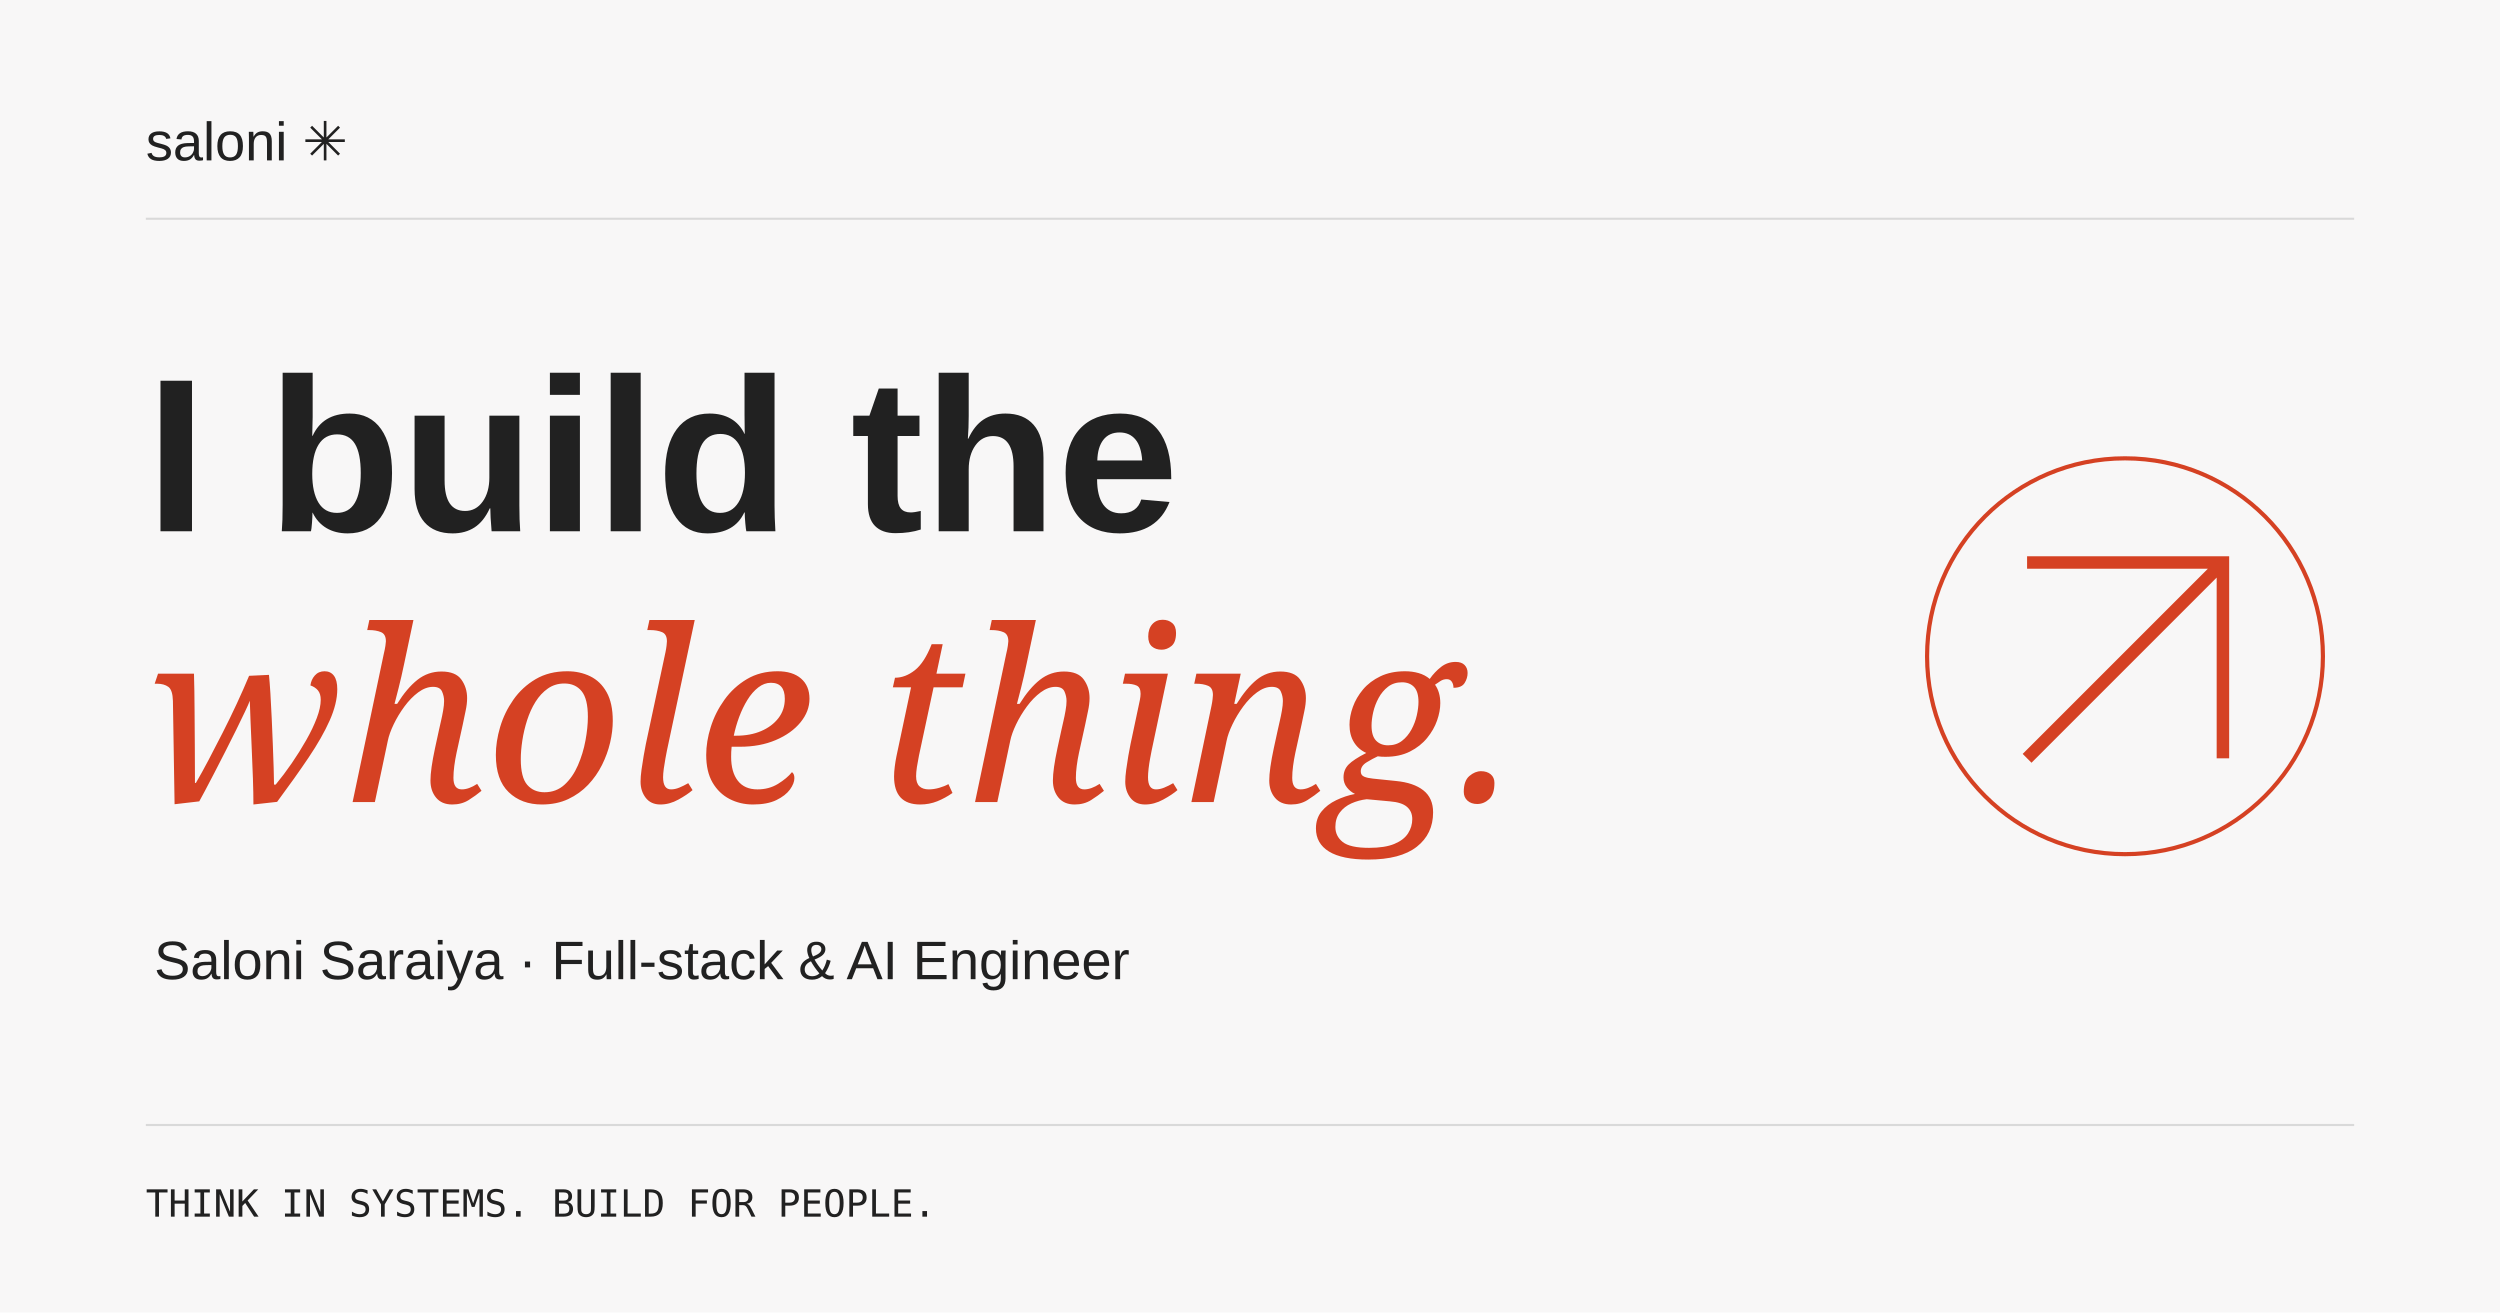
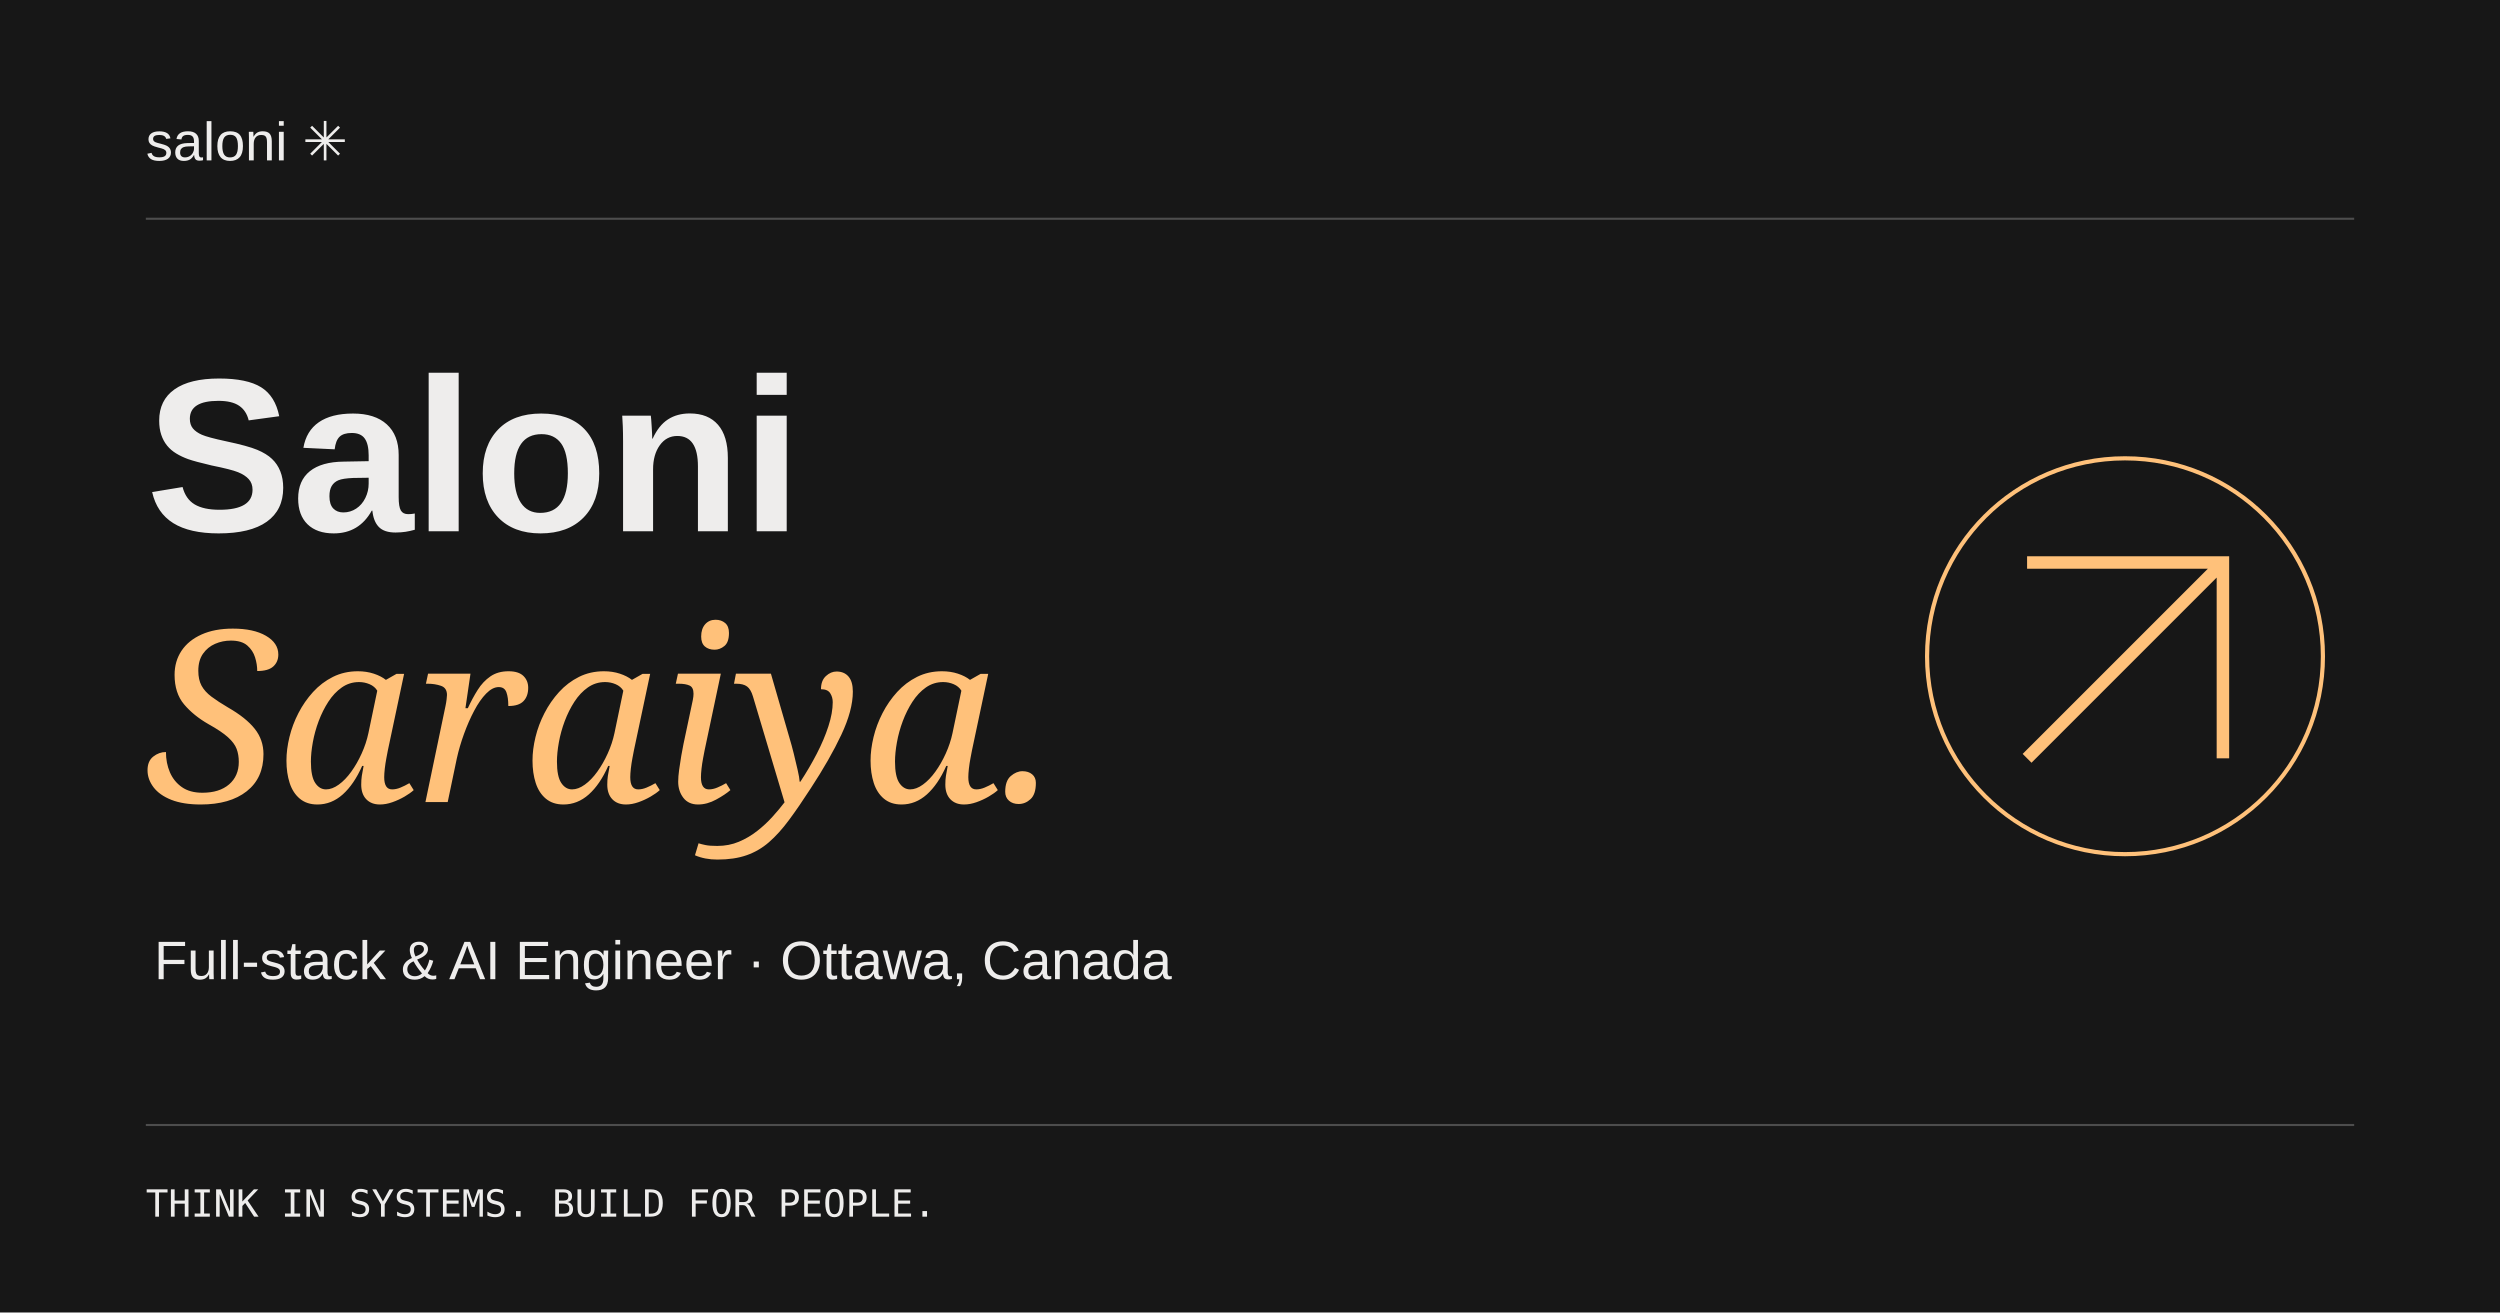
<svg xmlns="http://www.w3.org/2000/svg" width="1200" height="630" viewBox="0 0 1200 630">
-   <rect width="1200" height="630" fill="#f8f7f7" />
-   <path d="M70 105h1060M70 540h1060" stroke="#d9d9d9" />
-   <text x="70" y="77" font-size="26" font-family="Arial,sans-serif" fill="#212121">saloni ✳</text>
-   <text x="70" y="255" font-size="105" font-weight="700" font-family="Arial,sans-serif" fill="#212121">I build the</text>
-   <text x="70" y="385" font-size="115" font-family="Georgia,serif" font-style="italic" fill="#d54123">whole thing.</text>
-   <text x="74" y="470" font-size="26" font-family="Arial,sans-serif" fill="#212121">Saloni Saraiya · Full-stack &amp; AI Engineer</text>
-   <circle cx="1020" cy="315" r="95" fill="none" stroke="#d54123" stroke-width="2" />
-   <path d="M973 364l94-94m-94 0h94v94" stroke="#d54123" stroke-width="6" fill="none" />
-   <text x="70" y="584" font-size="18" font-family="monospace" fill="#212121">THINK IN SYSTEMS. BUILD FOR PEOPLE.</text>
+   <rect width="1200" height="630" fill="#171717" />
+   <path d="M70 105h1060M70 540h1060" stroke="#4d4d4d" />
+   <text x="70" y="77" font-size="26" font-family="Arial,sans-serif" fill="#eeedec">saloni ✳</text>
+   <text x="70" y="255" font-size="105" font-weight="700" font-family="Arial,sans-serif" fill="#eeedec">Saloni</text>
+   <text x="70" y="385" font-size="115" font-family="Georgia,serif" font-style="italic" fill="#ffc17a">Saraiya.</text>
+   <text x="74" y="470" font-size="26" font-family="Arial,sans-serif" fill="#eeedec">Full-stack &amp; AI Engineer · Ottawa, Canada</text>
+   <circle cx="1020" cy="315" r="95" fill="none" stroke="#ffc17a" stroke-width="2" />
+   <path d="M973 364l94-94m-94 0h94v94" stroke="#ffc17a" stroke-width="6" fill="none" />
+   <text x="70" y="584" font-size="18" font-family="monospace" fill="#eeedec">THINK IN SYSTEMS. BUILD FOR PEOPLE.</text>
</svg>
